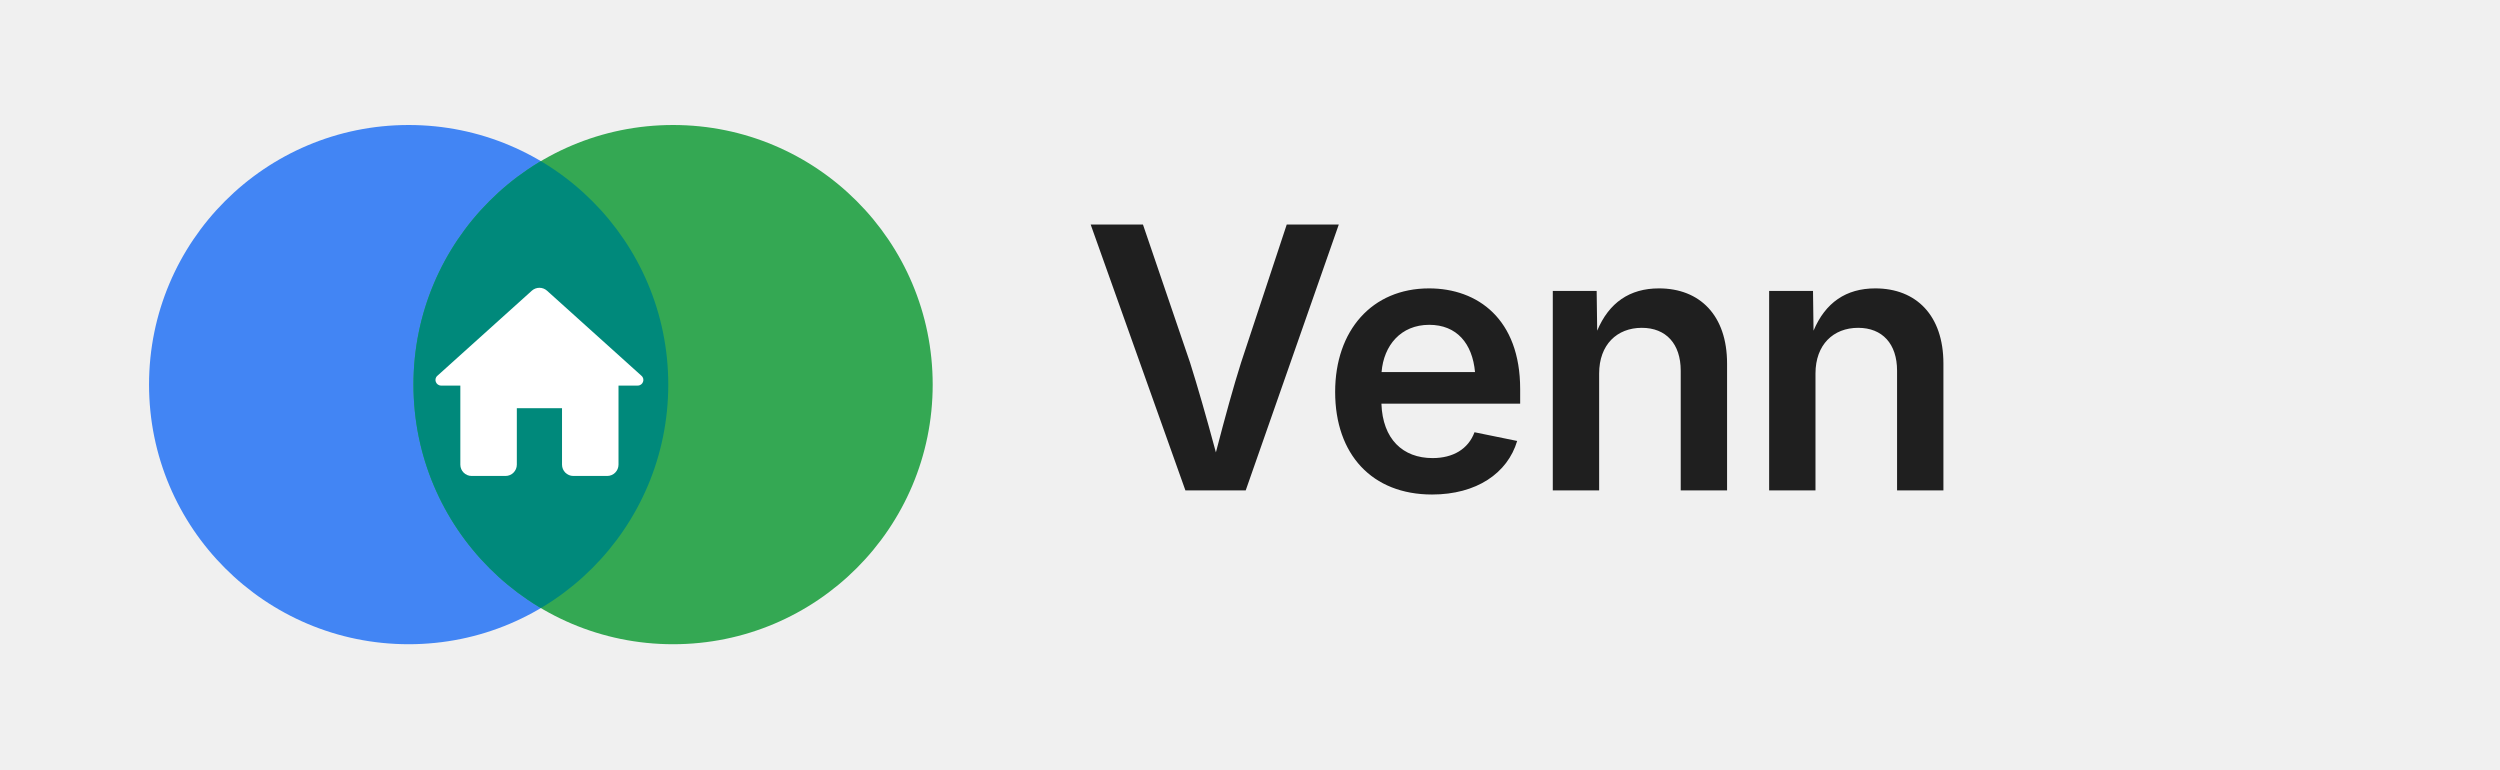
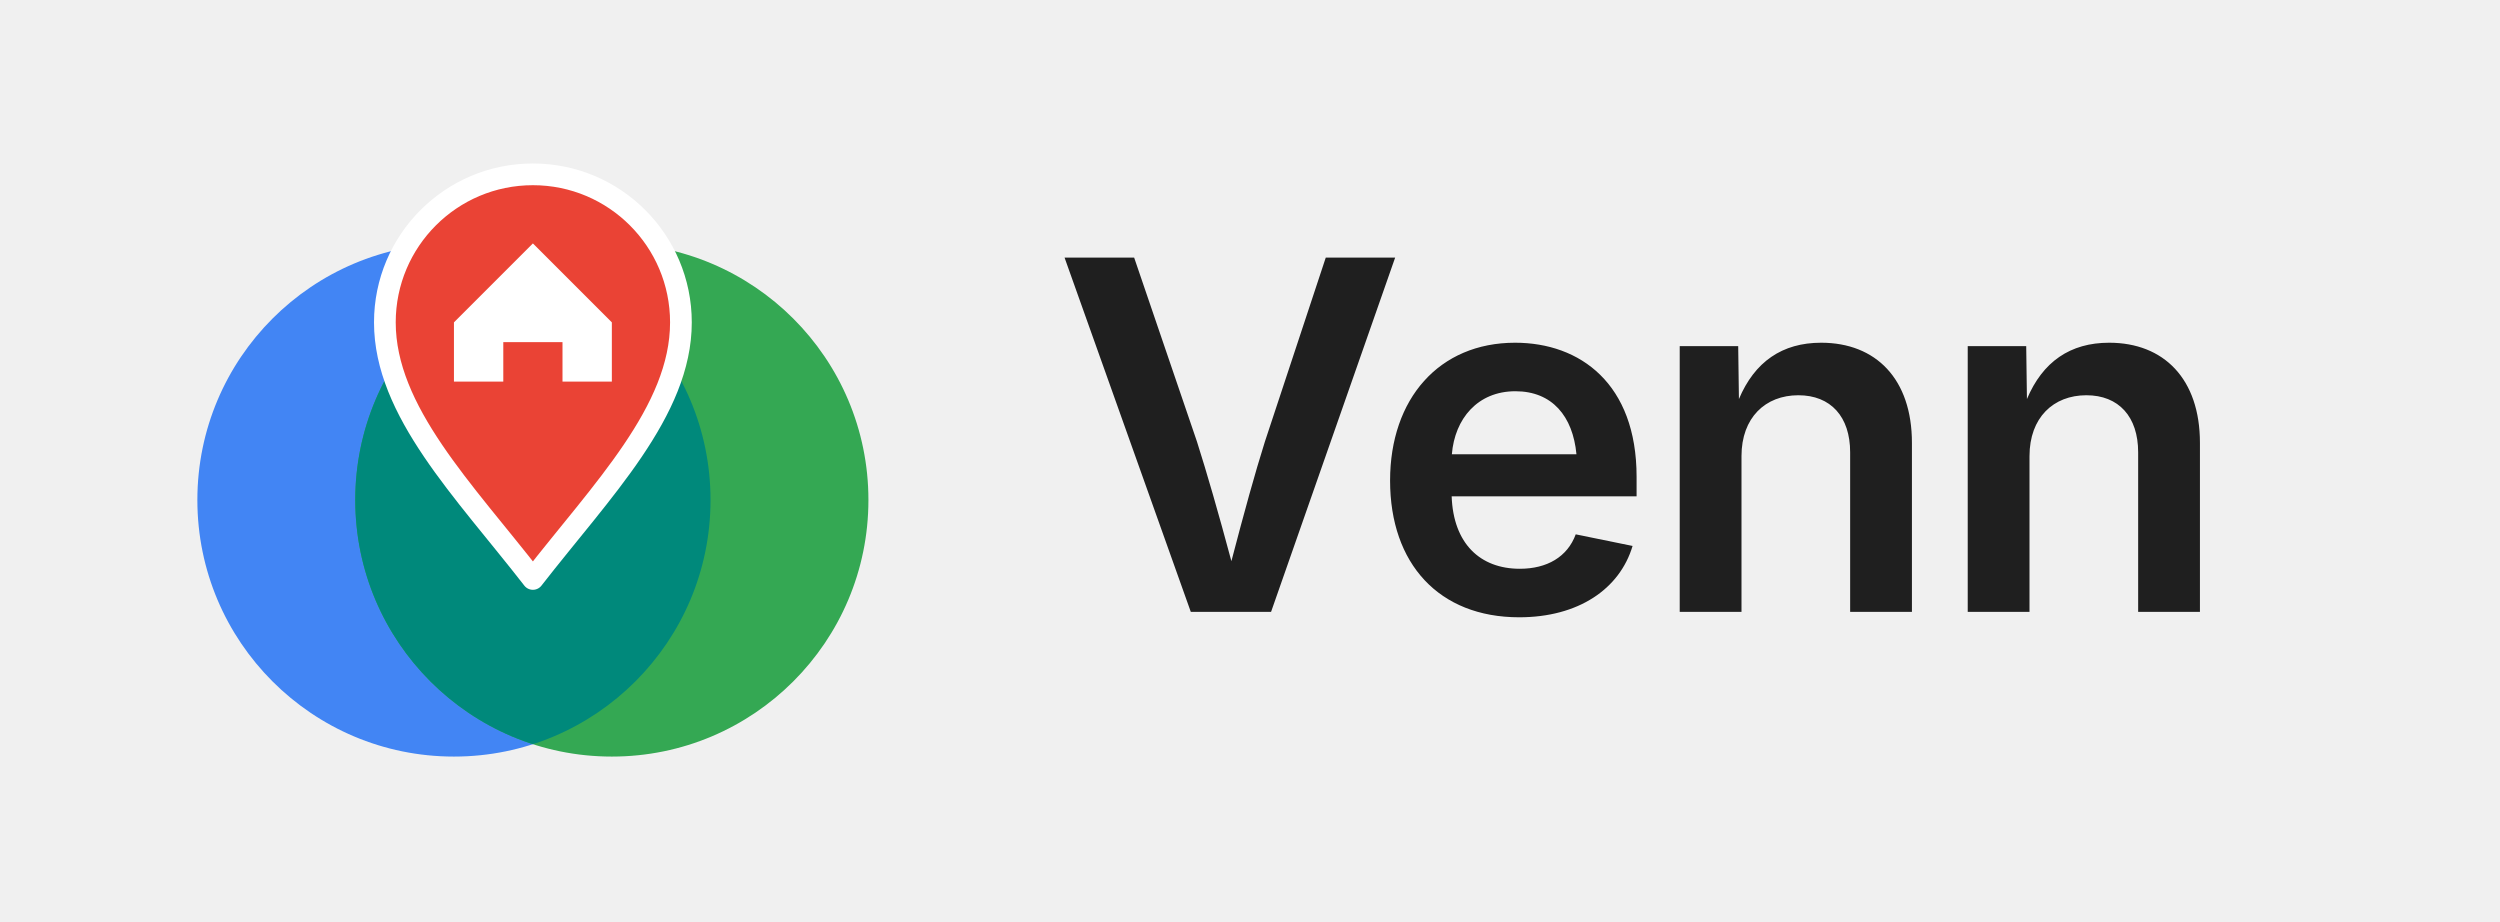
- <svg xmlns="http://www.w3.org/2000/svg" viewBox="0 0 520 160" width="100%" height="100%" fill="none">
+ <svg xmlns="http://www.w3.org/2000/svg" viewBox="0 0 380 140" width="100%" height="100%" fill="none">
  <defs>
    <clipPath id="venn-logo-clip">
-       <circle cx="85" cy="80" r="54" />
+       <circle cx="58" cy="54" r="26" />
    </clipPath>
  </defs>
-   <g id="venn-mark">
-     <circle cx="85" cy="80" r="54" fill="#4285F4" />
-     <circle cx="140" cy="80" r="54" fill="#34A853" />
-     <circle cx="140" cy="80" r="54" clip-path="url(#venn-logo-clip)" fill="#00897B" />
-     <g transform="translate(84, 52) scale(2.35)">
-       <path fill="#FFFFFF" d="M10 19v-5h4v5c0 .55.45 1 1 1h3c.55 0 1-.45 1-1v-7h1.7c.46 0 .68-.57.33-.87L12.67 3.6c-.38-.34-.96-.34-1.34 0l-8.36 7.53c-.35.3-.13.87.33.87H5v7c0 .55.45 1 1 1h3c.55 0 1-.45 1-1z" />
-     </g>
+   <g id="venn-mark" transform="translate(6, -5) scale(1.5)">
+     <circle cx="42" cy="54" r="26" fill="#4285F4" />
+     <circle cx="58" cy="54" r="26" fill="#34A853" />
+     <circle cx="42" cy="54" r="26" clip-path="url(#venn-logo-clip)" fill="#00897B" />
+     <path d="M 50 62 C 43 53, 35 45, 35 36 A 15 15 0 1 1 65 36 C 65 45, 57 53, 50 62 Z" fill="#EA4335" stroke="#FFFFFF" stroke-width="2.2" stroke-linejoin="round" />
+     <path d="M 42 42 L 42 36 L 50 28 L 58 36 L 58 42 H 53 V 38 H 47 V 42 Z" fill="#FFFFFF" />
  </g>
  <style>
    .venn-brand-text {
      fill: #1F1F1F;
    }
    @media (prefers-color-scheme: dark) {
      .venn-brand-text {
        fill: #F1F3F4;
      }
    }
  </style>
-   <text x="225" y="102" class="venn-brand-text" font-family="system-ui, -apple-system, BlinkMacSystemFont, 'Inter', 'Segoe UI', Roboto, sans-serif" font-size="76" font-weight="600" letter-spacing="-1.5px" fill="#1F1F1F">Venn</text>
+   <text x="160" y="93" class="venn-brand-text" font-family="system-ui, -apple-system, BlinkMacSystemFont, 'Inter', 'Segoe UI', Roboto, sans-serif" font-size="74" font-weight="600" letter-spacing="-1.5px">Venn</text>
</svg>
